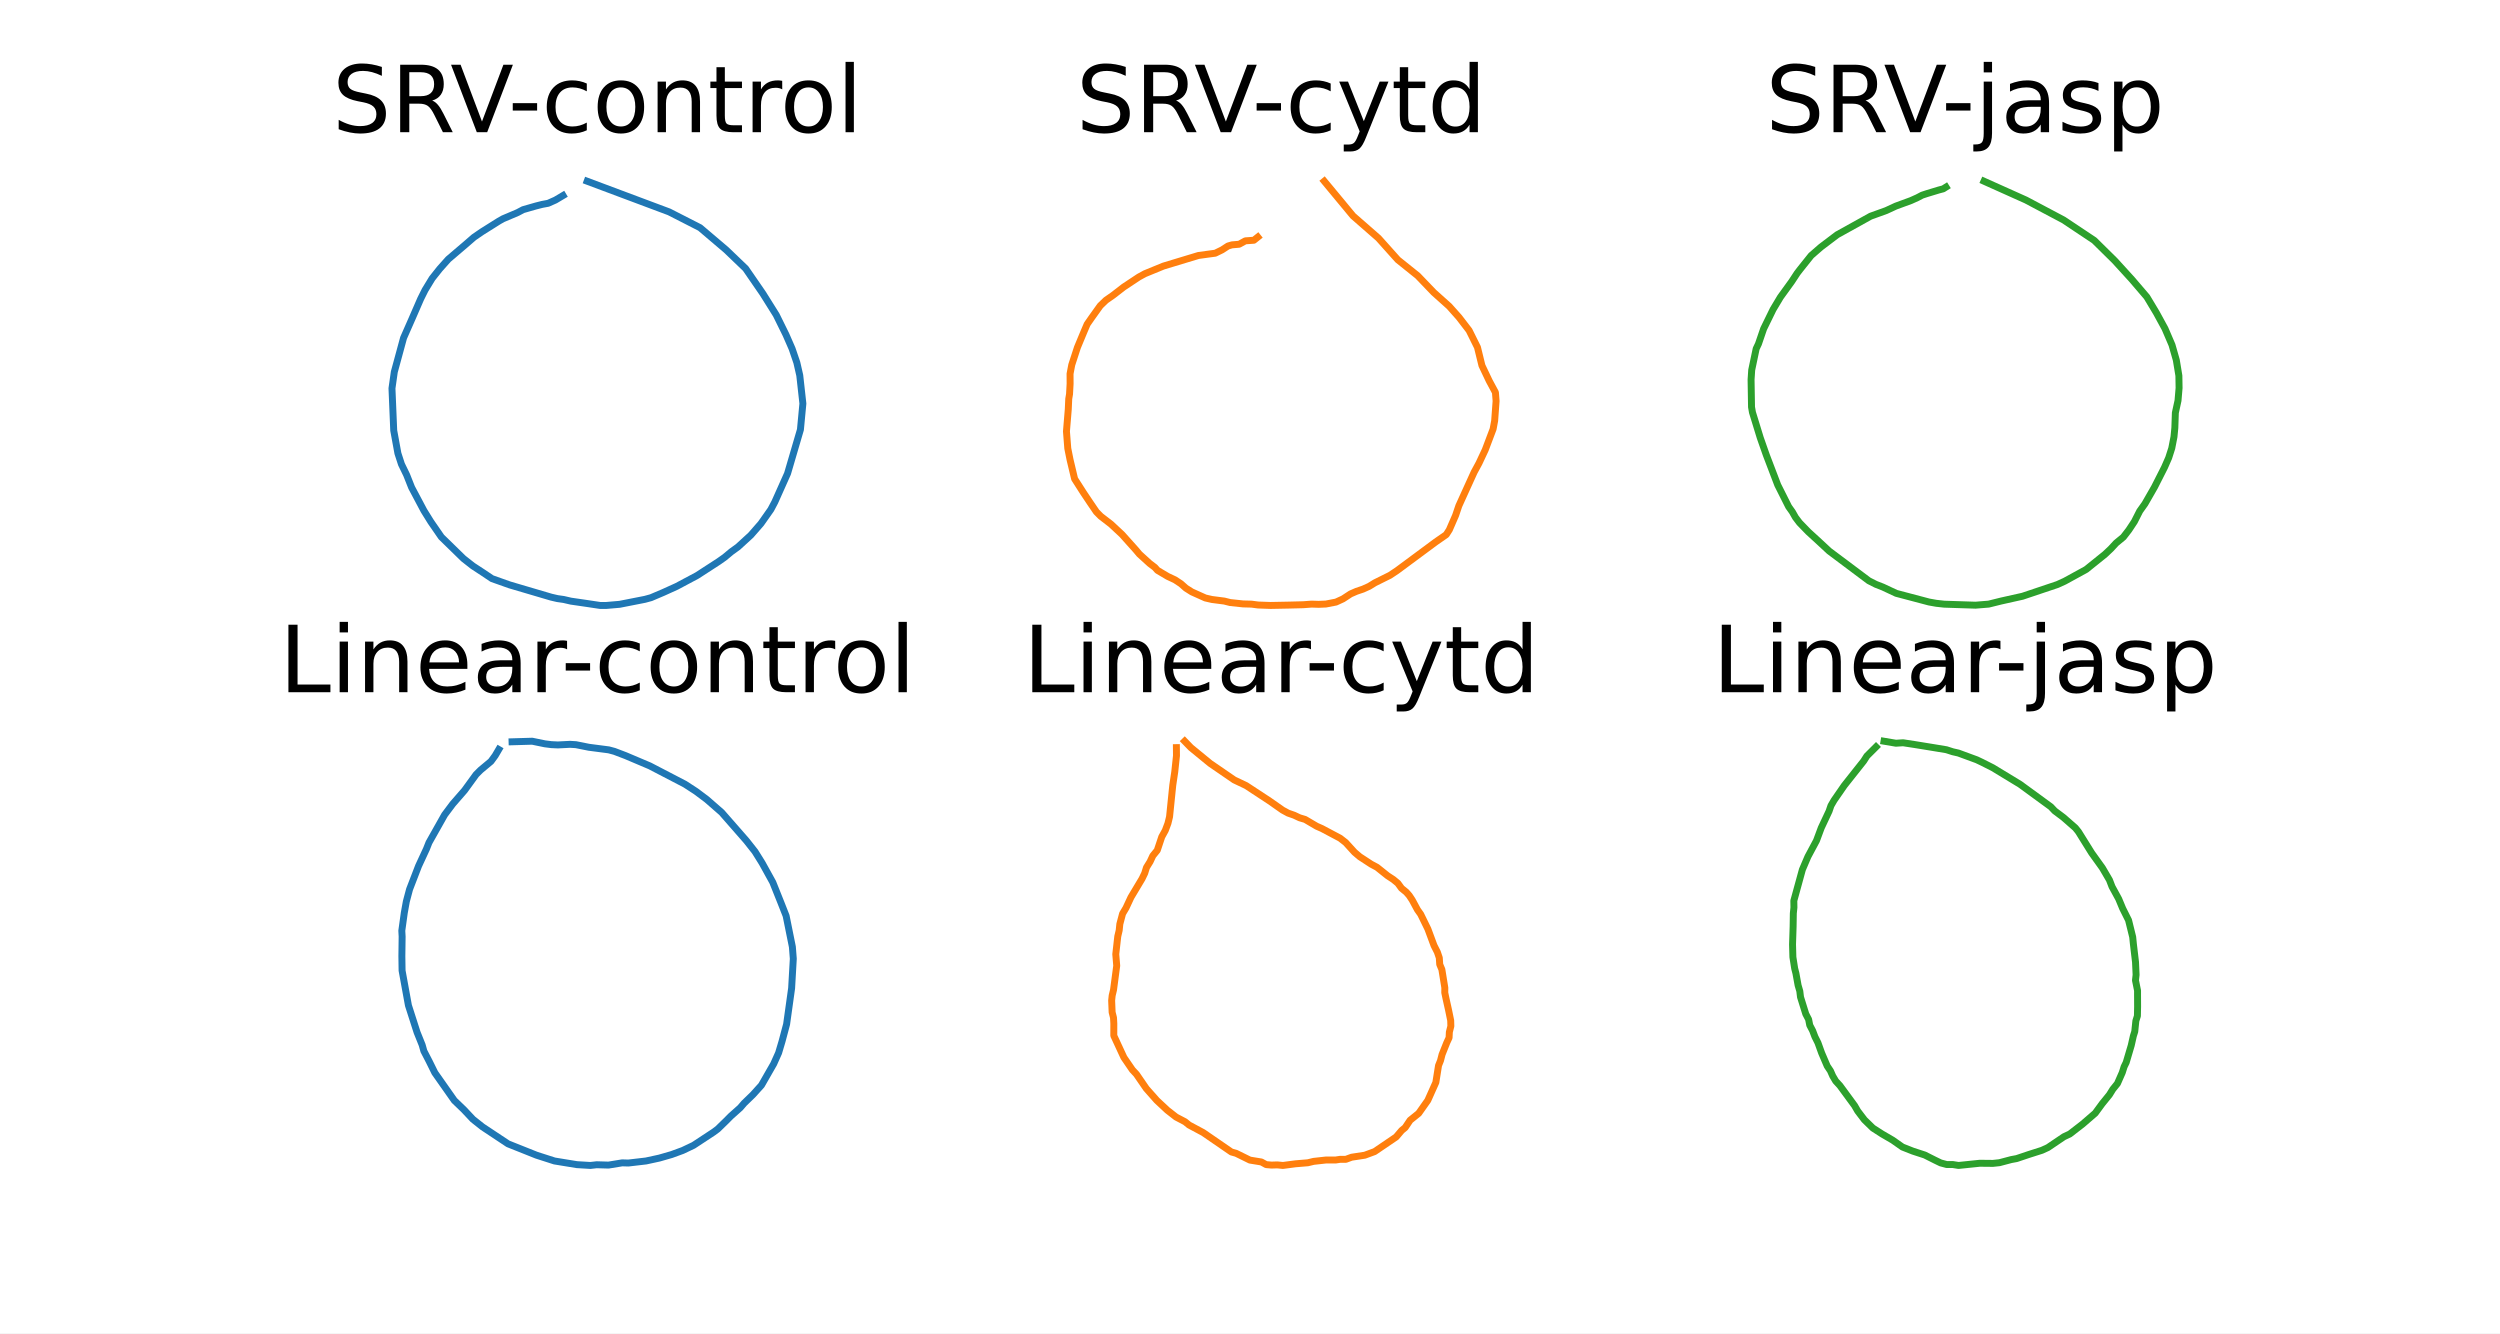
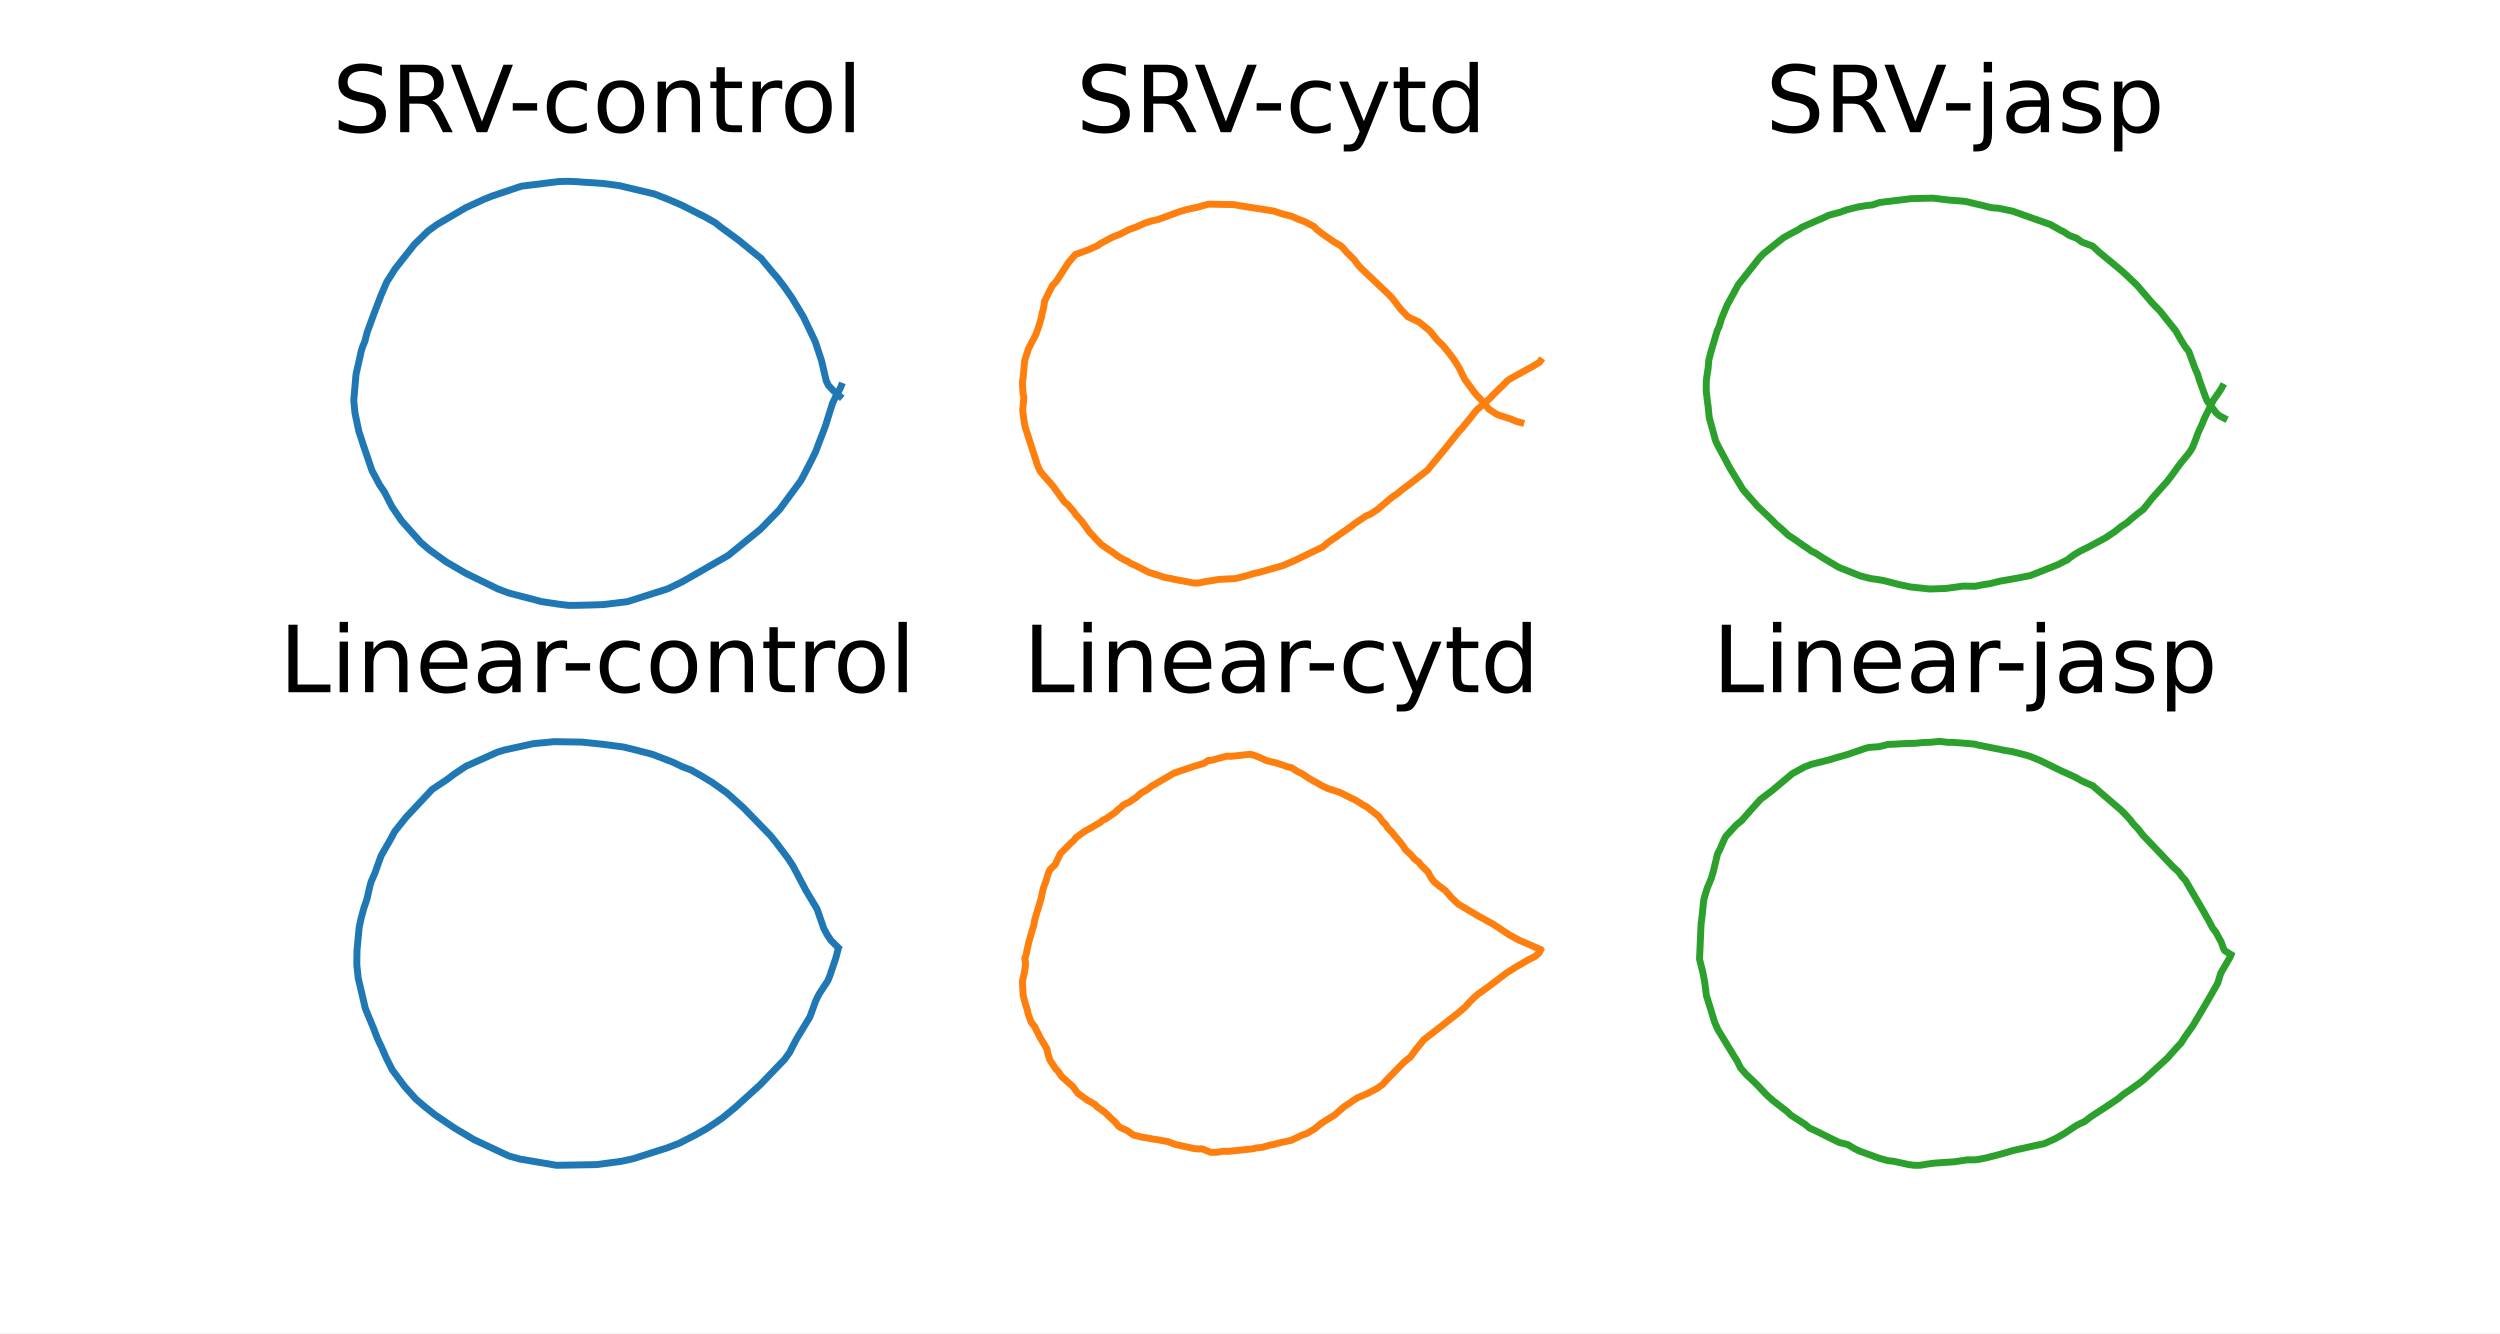
<svg xmlns="http://www.w3.org/2000/svg" xmlns:xlink="http://www.w3.org/1999/xlink" width="540pt" height="288pt" viewBox="0 0 540 288" version="1.1">
  <defs>
    <style type="text/css">*{stroke-linejoin: round; stroke-linecap: butt}</style>
  </defs>
  <g id="figure_1">
    <g id="patch_1">
      <path d="M 0 288  L 540 288  L 540 0  L 0 0  z " style="fill: #ffffff" />
    </g>
    <g id="axes_1">
      <g id="line2d_1">
-         <path d="M 121.616 42.235  L 119.971 43.212  L 118.394 43.912  L 117.104 44.152  L 115.726 44.502  L 112.997 45.286  L 111.819 45.909  L 108.634 47.263  L 107.799 47.735  L 104.069 50.08  L 102.37 51.247  L 100.647 52.74  L 96.834 55.992  L 94.97 58.084  L 93.339 60.14  L 91.817 62.642  L 90.877 64.524  L 89.015 68.803  L 87.166 72.998  L 85.171 80.335  L 84.666 83.884  L 85.044 92.979  L 85.945 97.914  L 86.71 100.264  L 87.839 102.596  L 88.909 105.295  L 91.563 110.293  L 93.059 112.702  L 95.329 115.993  L 100.101 120.646  L 102.122 122.236  L 104.315 123.671  L 106.267 124.982  L 110.085 126.338  L 119.054 128.983  L 120.395 129.294  L 121.75 129.487  L 123.317 129.847  L 126.62 130.328  L 129.602 130.775  L 130.965 130.778  L 133.847 130.531  L 139.301 129.458  L 140.621 129.097  L 143.295 127.959  L 146.159 126.66  L 150.581 124.302  L 155.215 121.298  L 156.5 120.395  L 157.986 119.158  L 159.398 118.139  L 162.177 115.597  L 164.372 113.083  L 166.502 110.057  L 167.354 108.447  L 170.111 102.279  L 172.893 92.795  L 173.423 87.176  L 172.748 81.084  L 172.118 78.329  L 171.098 75.337  L 169.779 72.315  L 167.671 68.031  L 164.777 63.409  L 161.058 58.009  L 156.826 53.95  L 151.211 49.18  L 144.529 45.768  L 126.826 39.142  L 126.826 39.142  " clip-path="url(#pef5cdf2733)" style="fill: none; stroke: #1f77b4; stroke-width: 1.5; stroke-linecap: square" />
+         <path d="M 181.366 85.558  L 179.999 84.378  L 178.932 83.239  L 178.45 82.214  L 178.069 80.581  L 177.446 77.902  L 176.086 73.782  L 173.514 68.4  L 171.143 64.445  L 169.423 61.981  L 168.011 60.108  L 166.912 58.849  L 164.37 55.789  L 163.586 55.183  L 161.383 53.386  L 159.656 51.964  L 155.644 49.029  L 154.565 48.153  L 152.391 46.91  L 147.158 44.277  L 144.246 43.036  L 141.374 41.906  L 133.735 40.088  L 132.456 39.917  L 130.213 39.631  L 128.452 39.5  L 125.959 39.351  L 124.677 39.239  L 122.746 39.165  L 120.727 39.206  L 112.599 40.224  L 106.184 42.384  L 104.373 43.127  L 100.582 44.87  L 94.347 48.532  L 92.45 49.916  L 89.535 52.752  L 85.348 58.063  L 83.535 60.916  L 82.248 63.92  L 80.762 67.804  L 79.286 71.852  L 78.779 73.817  L 78.353 74.815  L 78.039 75.796  L 76.896 80.906  L 76.414 86.475  L 76.671 89.186  L 77.517 93.221  L 77.971 94.554  L 78.405 95.925  L 79.594 99.428  L 80.02 100.678  L 80.376 101.701  L 81.972 104.7  L 83.07 106.329  L 84.656 109.441  L 86.744 112.498  L 89.141 115.195  L 90.023 116.169  L 90.886 117.158  L 92.789 118.788  L 96.452 121.411  L 100.633 123.846  L 107.537 127.211  L 109.856 128.087  L 115.451 129.539  L 116.831 129.924  L 120.624 130.497  L 122.845 130.766  L 124.468 130.754  L 127.639 130.68  L 130.319 130.587  L 135.541 129.954  L 144.226 127.185  L 147.386 125.658  L 157.296 119.975  L 164.258 114.318  L 168.338 110.128  L 172.979 103.83  L 173.809 102.275  L 175.346 99.279  L 176.205 97.512  L 176.666 96.249  L 177.927 92.971  L 178.294 91.992  L 179.798 87.185  L 180.472 85.736  L 181.557 83.747  L 181.688 83.403  L 181.688 83.403  " clip-path="url(#p0c07ac3b1a)" style="fill: none; stroke: #1f77b4; stroke-width: 1.5; stroke-linecap: square" />
      </g>
      <g id="text_1">
        <g transform="translate(71.77849 28.56) scale(0.2 -0.2)">
          <defs>
            <path id="DejaVuSans-53" d="M 3425 4513  L 3425 3897  Q 3066 4069 2747 4153  Q 2428 4238 2131 4238  Q 1616 4238 1336 4038  Q 1056 3838 1056 3469  Q 1056 3159 1242 3001  Q 1428 2844 1947 2747  L 2328 2669  Q 3034 2534 3370 2195  Q 3706 1856 3706 1288  Q 3706 609 3251 259  Q 2797 -91 1919 -91  Q 1588 -91 1214 -16  Q 841 59 441 206  L 441 856  Q 825 641 1194 531  Q 1563 422 1919 422  Q 2459 422 2753 634  Q 3047 847 3047 1241  Q 3047 1584 2836 1778  Q 2625 1972 2144 2069  L 1759 2144  Q 1053 2284 737 2584  Q 422 2884 422 3419  Q 422 4038 858 4394  Q 1294 4750 2059 4750  Q 2388 4750 2728 4690  Q 3069 4631 3425 4513  z " transform="scale(0.015625)" />
            <path id="DejaVuSans-52" d="M 2841 2188  Q 3044 2119 3236 1894  Q 3428 1669 3622 1275  L 4263 0  L 3584 0  L 2988 1197  Q 2756 1666 2539 1819  Q 2322 1972 1947 1972  L 1259 1972  L 1259 0  L 628 0  L 628 4666  L 2053 4666  Q 2853 4666 3247 4331  Q 3641 3997 3641 3322  Q 3641 2881 3436 2590  Q 3231 2300 2841 2188  z M 1259 4147  L 1259 2491  L 2053 2491  Q 2509 2491 2742 2702  Q 2975 2913 2975 3322  Q 2975 3731 2742 3939  Q 2509 4147 2053 4147  L 1259 4147  z " transform="scale(0.015625)" />
            <path id="DejaVuSans-56" d="M 1831 0  L 50 4666  L 709 4666  L 2188 738  L 3669 4666  L 4325 4666  L 2547 0  L 1831 0  z " transform="scale(0.015625)" />
            <path id="DejaVuSans-2d" d="M 313 2009  L 1997 2009  L 1997 1497  L 313 1497  L 313 2009  z " transform="scale(0.015625)" />
            <path id="DejaVuSans-63" d="M 3122 3366  L 3122 2828  Q 2878 2963 2633 3030  Q 2388 3097 2138 3097  Q 1578 3097 1268 2742  Q 959 2388 959 1747  Q 959 1106 1268 751  Q 1578 397 2138 397  Q 2388 397 2633 464  Q 2878 531 3122 666  L 3122 134  Q 2881 22 2623 -34  Q 2366 -91 2075 -91  Q 1284 -91 818 406  Q 353 903 353 1747  Q 353 2603 823 3093  Q 1294 3584 2113 3584  Q 2378 3584 2631 3529  Q 2884 3475 3122 3366  z " transform="scale(0.015625)" />
            <path id="DejaVuSans-6f" d="M 1959 3097  Q 1497 3097 1228 2736  Q 959 2375 959 1747  Q 959 1119 1226 758  Q 1494 397 1959 397  Q 2419 397 2687 759  Q 2956 1122 2956 1747  Q 2956 2369 2687 2733  Q 2419 3097 1959 3097  z M 1959 3584  Q 2709 3584 3137 3096  Q 3566 2609 3566 1747  Q 3566 888 3137 398  Q 2709 -91 1959 -91  Q 1206 -91 779 398  Q 353 888 353 1747  Q 353 2609 779 3096  Q 1206 3584 1959 3584  z " transform="scale(0.015625)" />
            <path id="DejaVuSans-6e" d="M 3513 2113  L 3513 0  L 2938 0  L 2938 2094  Q 2938 2591 2744 2837  Q 2550 3084 2163 3084  Q 1697 3084 1428 2787  Q 1159 2491 1159 1978  L 1159 0  L 581 0  L 581 3500  L 1159 3500  L 1159 2956  Q 1366 3272 1645 3428  Q 1925 3584 2291 3584  Q 2894 3584 3203 3211  Q 3513 2838 3513 2113  z " transform="scale(0.015625)" />
            <path id="DejaVuSans-74" d="M 1172 4494  L 1172 3500  L 2356 3500  L 2356 3053  L 1172 3053  L 1172 1153  Q 1172 725 1289 603  Q 1406 481 1766 481  L 2356 481  L 2356 0  L 1766 0  Q 1100 0 847 248  Q 594 497 594 1153  L 594 3053  L 172 3053  L 172 3500  L 594 3500  L 594 4494  L 1172 4494  z " transform="scale(0.015625)" />
            <path id="DejaVuSans-72" d="M 2631 2963  Q 2534 3019 2420 3045  Q 2306 3072 2169 3072  Q 1681 3072 1420 2755  Q 1159 2438 1159 1844  L 1159 0  L 581 0  L 581 3500  L 1159 3500  L 1159 2956  Q 1341 3275 1631 3429  Q 1922 3584 2338 3584  Q 2397 3584 2469 3576  Q 2541 3569 2628 3553  L 2631 2963  z " transform="scale(0.015625)" />
            <path id="DejaVuSans-6c" d="M 603 4863  L 1178 4863  L 1178 0  L 603 0  L 603 4863  z " transform="scale(0.015625)" />
          </defs>
          <use xlink:href="#DejaVuSans-53" />
          <use xlink:href="#DejaVuSans-52" x="63.477" />
          <use xlink:href="#DejaVuSans-56" x="127.459" />
          <use xlink:href="#DejaVuSans-2d" x="189.992" />
          <use xlink:href="#DejaVuSans-63" x="226.076" />
          <use xlink:href="#DejaVuSans-6f" x="281.057" />
          <use xlink:href="#DejaVuSans-6e" x="342.238" />
          <use xlink:href="#DejaVuSans-74" x="405.617" />
          <use xlink:href="#DejaVuSans-72" x="444.826" />
          <use xlink:href="#DejaVuSans-6f" x="483.689" />
          <use xlink:href="#DejaVuSans-6c" x="544.871" />
        </g>
      </g>
    </g>
    <g id="axes_2">
      <g id="line2d_2">
-         <path d="M 271.687 51.21  L 270.835 51.89  L 269.668 51.975  L 268.998 52.021  L 267.66 52.757  L 266.111 52.888  L 265.246 53.139  L 263.966 53.971  L 262.493 54.692  L 260.577 54.949  L 258.864 55.185  L 251.298 57.475  L 247.281 59.125  L 245.982 59.839  L 242.726 61.995  L 240.402 63.793  L 238.884 64.851  L 237.653 66.038  L 235.816 68.606  L 234.826 70.031  L 234.149 71.616  L 232.725 75.039  L 231.501 78.799  L 231.132 80.739  L 231.143 82.892  L 231.019 85.141  L 230.848 86.147  L 230.748 88.403  L 230.353 93.178  L 230.64 96.852  L 231.13 99.297  L 232.115 103.434  L 234.049 106.458  L 235.462 108.57  L 236.821 110.565  L 237.755 111.51  L 239.972 113.217  L 242.352 115.436  L 245.355 118.788  L 246.106 119.683  L 248.348 121.724  L 249.441 122.549  L 250.017 123.193  L 252.218 124.499  L 253.802 125.244  L 255.082 126.089  L 256.156 127.04  L 257.437 127.853  L 260.356 129.163  L 261.779 129.489  L 264.451 129.832  L 265.716 130.151  L 268.512 130.446  L 270.313 130.493  L 271.759 130.682  L 274.446 130.778  L 278.379 130.7  L 281.49 130.622  L 283.294 130.487  L 284.821 130.536  L 286.395 130.471  L 288.583 130.047  L 290.088 129.354  L 291.725 128.282  L 293.011 127.721  L 294.398 127.253  L 295.737 126.649  L 296.989 125.877  L 300.226 124.269  L 301.751 123.255  L 310.119 117.057  L 312.382 115.484  L 313.054 114.44  L 314.405 111.337  L 315.113 109.246  L 318.414 101.983  L 319.457 100.059  L 320.814 97.165  L 322.51 92.678  L 322.846 90.889  L 323.155 86.627  L 323.012 84.763  L 321.665 82.256  L 320.098 78.956  L 319.135 75.023  L 317.327 71.377  L 315.137 68.529  L 313.012 66.145  L 309.701 63.179  L 306.228 59.562  L 301.931 56.114  L 297.75 51.442  L 292.251 46.635  L 286.041 39.142  L 286.041 39.142  " clip-path="url(#pa7e5493b38)" style="fill: none; stroke: #ff7f0e; stroke-width: 1.5; stroke-linecap: square" />
+         <path d="M 328.502 91.282  L 327.556 91.027  L 326.263 90.487  L 323.944 89.738  L 323.245 89.462  L 321.619 88.394  L 320.06 86.502  L 318.928 85.334  L 318.263 84.477  L 316.415 81.967  L 315.629 80.423  L 315.36 79.798  L 314.639 78.594  L 313.922 77.485  L 312.698 75.883  L 312.187 75.274  L 311.608 74.566  L 310.451 73.451  L 308.818 71.434  L 306.487 69.55  L 305.764 69.221  L 304.101 68.417  L 302.59 66.837  L 300.72 64.399  L 299.622 63.28  L 297.413 61.195  L 296.423 60.24  L 294.273 58.21  L 293.492 57.407  L 292.43 56.018  L 290.874 54.485  L 290.482 54.024  L 289.983 53.446  L 289.64 53.116  L 288.127 52.235  L 285.825 50.644  L 284.466 49.609  L 283.818 48.928  L 281.781 47.864  L 280.392 47.339  L 278.975 46.702  L 276.909 46.182  L 275.167 45.598  L 272.606 45.181  L 271.475 45.022  L 267.37 44.365  L 266.663 44.203  L 261.095 44.093  L 260.586 44.23  L 259.779 44.424  L 258.862 44.711  L 257.477 45.016  L 256.195 45.292  L 254.65 45.762  L 250.101 47.429  L 248.699 47.735  L 247.235 48.209  L 246.044 48.751  L 245.255 49.095  L 243.888 49.576  L 241.815 50.638  L 240.388 51.177  L 239.518 51.634  L 237.632 52.643  L 237.009 53.095  L 234.914 54.017  L 233.729 54.457  L 232.275 54.971  L 230.779 56.715  L 228.471 60.316  L 228.003 60.976  L 227.298 61.7  L 225.619 65.061  L 225.536 65.74  L 225.341 66.849  L 225.089 67.632  L 224.998 68.37  L 224.508 70.07  L 224.219 70.924  L 223.761 72.222  L 222.751 74.188  L 222.192 75.23  L 221.413 77.585  L 221.322 77.982  L 220.98 81.656  L 220.832 82.542  L 220.96 84.921  L 221.154 85.799  L 221.051 87.052  L 220.892 88.623  L 221.231 91.214  L 221.448 92.262  L 221.638 92.866  L 224.067 100.397  L 224.339 101.058  L 224.715 101.85  L 225.328 102.593  L 226.032 103.384  L 227.445 104.979  L 228.054 105.833  L 229.901 108.393  L 230.692 109.05  L 231.968 110.557  L 232.411 111.2  L 233.538 112.438  L 235.371 114.955  L 235.952 115.564  L 236.78 116.487  L 237.927 117.649  L 239.589 118.812  L 240.316 119.256  L 241.254 119.982  L 242.102 120.519  L 242.839 120.915  L 243.492 121.217  L 244.301 121.721  L 245.386 122.213  L 248.198 123.649  L 249.094 123.916  L 251.663 124.747  L 252.91 124.959  L 253.608 125.13  L 257.949 125.945  L 259.111 125.911  L 260.242 125.633  L 261.743 125.416  L 263.112 125.181  L 264.383 125.094  L 266.869 124.972  L 269.207 124.366  L 270.802 123.885  L 271.804 123.675  L 277.08 122.178  L 279.421 121.181  L 285.747 118.128  L 287.03 117.042  L 288.688 115.926  L 289.527 115.322  L 291.162 114.185  L 291.894 113.67  L 292.502 113.166  L 295.06 111.451  L 295.989 111.068  L 297.502 110.083  L 300.203 107.798  L 300.809 107.302  L 301.659 106.753  L 302.812 105.803  L 303.624 105.195  L 305.247 103.971  L 308.321 101.568  L 312.275 96.775  L 315.21 93.089  L 315.752 92.545  L 316.626 91.455  L 317.339 90.605  L 318.916 88.602  L 319.933 87.72  L 321.891 85.975  L 322.411 85.394  L 324.034 83.787  L 324.465 83.406  L 325.526 82.302  L 326.344 81.741  L 329.957 79.743  L 330.768 79.304  L 332.491 78.285  L 332.699 77.995  L 332.699 77.995  " clip-path="url(#p4f1af2216a)" style="fill: none; stroke: #ff7f0e; stroke-width: 1.5; stroke-linecap: square" />
      </g>
      <g id="text_2">
        <g transform="translate(232.4563 28.56) scale(0.2 -0.2)">
          <defs>
            <path id="DejaVuSans-79" d="M 2059 -325  Q 1816 -950 1584 -1140  Q 1353 -1331 966 -1331  L 506 -1331  L 506 -850  L 844 -850  Q 1081 -850 1212 -737  Q 1344 -625 1503 -206  L 1606 56  L 191 3500  L 800 3500  L 1894 763  L 2988 3500  L 3597 3500  L 2059 -325  z " transform="scale(0.015625)" />
            <path id="DejaVuSans-64" d="M 2906 2969  L 2906 4863  L 3481 4863  L 3481 0  L 2906 0  L 2906 525  Q 2725 213 2448 61  Q 2172 -91 1784 -91  Q 1150 -91 751 415  Q 353 922 353 1747  Q 353 2572 751 3078  Q 1150 3584 1784 3584  Q 2172 3584 2448 3432  Q 2725 3281 2906 2969  z M 947 1747  Q 947 1113 1208 752  Q 1469 391 1925 391  Q 2381 391 2643 752  Q 2906 1113 2906 1747  Q 2906 2381 2643 2742  Q 2381 3103 1925 3103  Q 1469 3103 1208 2742  Q 947 2381 947 1747  z " transform="scale(0.015625)" />
          </defs>
          <use xlink:href="#DejaVuSans-53" />
          <use xlink:href="#DejaVuSans-52" x="63.477" />
          <use xlink:href="#DejaVuSans-56" x="127.459" />
          <use xlink:href="#DejaVuSans-2d" x="189.992" />
          <use xlink:href="#DejaVuSans-63" x="226.076" />
          <use xlink:href="#DejaVuSans-79" x="281.057" />
          <use xlink:href="#DejaVuSans-74" x="340.236" />
          <use xlink:href="#DejaVuSans-64" x="379.445" />
        </g>
      </g>
    </g>
    <g id="axes_3">
      <g id="line2d_3">
-         <path d="M 420.339 40.408  L 419.738 40.788  L 418.792 41.037  L 416.215 41.818  L 415.177 42.16  L 414.135 42.706  L 412.759 43.324  L 409.503 44.518  L 407.425 45.481  L 404.046 46.701  L 396.823 50.709  L 393.316 53.367  L 391.215 55.195  L 388.854 58.149  L 388.199 58.999  L 387.033 60.779  L 384.567 64.191  L 382.992 66.825  L 380.944 71.017  L 379.828 74.277  L 379.332 75.327  L 378.367 79.929  L 378.232 82.015  L 378.33 87.923  L 378.529 89.068  L 380.215 94.559  L 381.533 98.311  L 383.993 104.76  L 386.351 109.449  L 387.139 110.552  L 387.816 111.75  L 388.691 112.903  L 390.609 114.884  L 392.666 116.763  L 395.103 119.028  L 403.664 125.441  L 405.19 126.216  L 406.712 126.812  L 409.584 128.16  L 416.666 130.034  L 418.225 130.312  L 419.96 130.503  L 426.717 130.72  L 429.557 130.489  L 432.256 129.82  L 436.867 128.79  L 444.403 126.257  L 445.979 125.539  L 450.608 123.001  L 454.695 119.714  L 455.951 118.527  L 457.084 117.299  L 458.645 116.014  L 459.819 114.497  L 461.02 112.681  L 462.182 110.392  L 463.301 108.822  L 465.369 105.217  L 467.532 100.951  L 468.436 98.888  L 469.103 96.809  L 469.581 94.347  L 469.766 92.412  L 469.877 89.165  L 470.451 86.525  L 470.682 83.799  L 470.639 81.152  L 470.084 77.781  L 469.15 74.508  L 467.638 70.981  L 465.773 67.561  L 463.718 64.135  L 460.479 60.349  L 456.768 56.28  L 452.347 51.922  L 445.717 47.505  L 437.612 43.21  L 428.547 39.142  L 428.547 39.142  " clip-path="url(#p4a4c6122a3)" style="fill: none; stroke: #2ca02c; stroke-width: 1.5; stroke-linecap: square" />
+         <path d="M 480.405 90.33  L 479.489 89.859  L 478.771 89.273  L 476.747 86.616  L 476.38 85.702  L 475.868 84.311  L 475.021 81.963  L 474.662 80.768  L 474.164 79.673  L 472.779 75.901  L 471.93 74.79  L 471.076 73.414  L 469.977 71.478  L 466.551 67.173  L 464.819 65.383  L 461.981 62.057  L 461.487 61.516  L 459.987 60.073  L 459.293 59.4  L 457.828 58.111  L 456.483 56.997  L 453.354 54.411  L 452.024 53.17  L 449.674 52.279  L 448.947 51.721  L 448.55 51.427  L 447.674 51.128  L 446.955 50.842  L 445.806 50.089  L 445.097 49.74  L 443.785 49.001  L 442.813 48.469  L 434.721 45.614  L 431.609 44.965  L 430.404 44.902  L 429.309 44.662  L 428.216 44.367  L 426.602 44.002  L 424.816 43.562  L 423.922 43.436  L 420.911 43.209  L 417.519 42.798  L 412.839 42.906  L 406.062 43.727  L 404.371 44.279  L 403.213 44.39  L 402.421 44.523  L 401.291 44.719  L 398.806 45.339  L 397.606 45.795  L 395.035 46.483  L 394.068 46.948  L 389.156 49.106  L 388.595 49.534  L 386.828 50.459  L 385.191 51.378  L 383.294 52.88  L 380.86 54.838  L 380.029 55.713  L 375.48 61.478  L 373.076 65.873  L 371.8 68.942  L 371.598 69.682  L 371.295 70.627  L 370.926 71.373  L 369.571 75.972  L 369.091 77.806  L 368.972 79.4  L 368.904 79.883  L 368.644 81.51  L 368.553 82.463  L 368.548 84.53  L 368.834 86.913  L 368.957 87.78  L 369.186 90.148  L 370.563 95.192  L 371.189 96.496  L 371.918 97.833  L 373.643 101.09  L 374.213 102.034  L 376.492 105.777  L 379.577 109.293  L 382.881 112.451  L 383.73 113.34  L 384.756 114.186  L 386.227 115.578  L 386.992 116.071  L 387.871 116.662  L 389.527 117.839  L 390.331 118.348  L 391.244 119.029  L 392.089 119.426  L 392.937 119.974  L 393.614 120.425  L 395.247 121.393  L 397.143 122.531  L 401.865 124.413  L 404.06 124.966  L 405.103 125.111  L 406.908 125.41  L 408.164 125.735  L 410.196 126.267  L 411.638 126.553  L 412.621 126.775  L 416.782 127.225  L 420.243 127.112  L 424.041 126.593  L 426.636 126.631  L 428.493 126.268  L 429.698 126.094  L 430.47 125.914  L 432.027 125.525  L 435.11 124.987  L 438.549 124.326  L 444.636 121.908  L 445.63 121.376  L 446.571 120.916  L 447.152 120.438  L 448.074 119.781  L 449.306 119.046  L 451.182 118.12  L 452.087 117.631  L 453.387 116.94  L 454.832 116.154  L 456.146 115.272  L 456.864 114.78  L 458.162 113.738  L 459.367 112.957  L 460.429 112.028  L 461.855 110.86  L 462.919 110.062  L 463.954 108.776  L 464.878 107.602  L 468.114 103.977  L 468.981 102.857  L 469.685 101.892  L 470.589 100.61  L 471.249 99.768  L 471.867 99.013  L 472.67 98.05  L 473.252 97.223  L 473.657 96.499  L 474.365 94.659  L 474.714 93.668  L 475.805 91.27  L 475.991 90.74  L 476.437 89.781  L 477.228 88.214  L 478.1 86.428  L 479.218 84.827  L 479.777 83.99  L 480.001 83.571  L 480.001 83.571  " clip-path="url(#pf8ddb6700c)" style="fill: none; stroke: #2ca02c; stroke-width: 1.5; stroke-linecap: square" />
      </g>
      <g id="text_3">
        <g transform="translate(381.384 28.56) scale(0.2 -0.2)">
          <defs>
            <path id="DejaVuSans-6a" d="M 603 3500  L 1178 3500  L 1178 -63  Q 1178 -731 923 -1031  Q 669 -1331 103 -1331  L -116 -1331  L -116 -844  L 38 -844  Q 366 -844 484 -692  Q 603 -541 603 -63  L 603 3500  z M 603 4863  L 1178 4863  L 1178 4134  L 603 4134  L 603 4863  z " transform="scale(0.015625)" />
            <path id="DejaVuSans-61" d="M 2194 1759  Q 1497 1759 1228 1600  Q 959 1441 959 1056  Q 959 750 1161 570  Q 1363 391 1709 391  Q 2188 391 2477 730  Q 2766 1069 2766 1631  L 2766 1759  L 2194 1759  z M 3341 1997  L 3341 0  L 2766 0  L 2766 531  Q 2569 213 2275 61  Q 1981 -91 1556 -91  Q 1019 -91 701 211  Q 384 513 384 1019  Q 384 1609 779 1909  Q 1175 2209 1959 2209  L 2766 2209  L 2766 2266  Q 2766 2663 2505 2880  Q 2244 3097 1772 3097  Q 1472 3097 1187 3025  Q 903 2953 641 2809  L 641 3341  Q 956 3463 1253 3523  Q 1550 3584 1831 3584  Q 2591 3584 2966 3190  Q 3341 2797 3341 1997  z " transform="scale(0.015625)" />
            <path id="DejaVuSans-73" d="M 2834 3397  L 2834 2853  Q 2591 2978 2328 3040  Q 2066 3103 1784 3103  Q 1356 3103 1142 2972  Q 928 2841 928 2578  Q 928 2378 1081 2264  Q 1234 2150 1697 2047  L 1894 2003  Q 2506 1872 2764 1633  Q 3022 1394 3022 966  Q 3022 478 2636 193  Q 2250 -91 1575 -91  Q 1294 -91 989 -36  Q 684 19 347 128  L 347 722  Q 666 556 975 473  Q 1284 391 1588 391  Q 1994 391 2212 530  Q 2431 669 2431 922  Q 2431 1156 2273 1281  Q 2116 1406 1581 1522  L 1381 1569  Q 847 1681 609 1914  Q 372 2147 372 2553  Q 372 3047 722 3315  Q 1072 3584 1716 3584  Q 2034 3584 2315 3537  Q 2597 3491 2834 3397  z " transform="scale(0.015625)" />
            <path id="DejaVuSans-70" d="M 1159 525  L 1159 -1331  L 581 -1331  L 581 3500  L 1159 3500  L 1159 2969  Q 1341 3281 1617 3432  Q 1894 3584 2278 3584  Q 2916 3584 3314 3078  Q 3713 2572 3713 1747  Q 3713 922 3314 415  Q 2916 -91 2278 -91  Q 1894 -91 1617 61  Q 1341 213 1159 525  z M 3116 1747  Q 3116 2381 2855 2742  Q 2594 3103 2138 3103  Q 1681 3103 1420 2742  Q 1159 2381 1159 1747  Q 1159 1113 1420 752  Q 1681 391 2138 391  Q 2594 391 2855 752  Q 3116 1113 3116 1747  z " transform="scale(0.015625)" />
          </defs>
          <use xlink:href="#DejaVuSans-53" />
          <use xlink:href="#DejaVuSans-52" x="63.477" />
          <use xlink:href="#DejaVuSans-56" x="127.459" />
          <use xlink:href="#DejaVuSans-2d" x="189.992" />
          <use xlink:href="#DejaVuSans-6a" x="226.076" />
          <use xlink:href="#DejaVuSans-61" x="253.859" />
          <use xlink:href="#DejaVuSans-73" x="315.139" />
          <use xlink:href="#DejaVuSans-70" x="367.238" />
        </g>
      </g>
    </g>
    <g id="axes_4">
      <g id="line2d_4">
-         <path d="M 107.736 161.889  L 106.962 163.209  L 106.045 164.461  L 103.816 166.319  L 102.839 167.291  L 100.339 170.732  L 97.79 173.659  L 96.037 176  L 92.657 182.002  L 92.116 183.368  L 90.407 187.058  L 88.463 192.099  L 87.768 194.718  L 87.32 197.213  L 86.79 201.038  L 86.861 202.298  L 86.804 206.541  L 86.85 209.646  L 88.22 217.164  L 90.083 222.972  L 91.185 225.707  L 91.557 227.029  L 92.69 229.219  L 93.923 231.714  L 98.132 237.703  L 100.181 239.672  L 102.151 241.766  L 104.22 243.406  L 109.74 247.071  L 115.879 249.52  L 119.77 250.772  L 124.609 251.563  L 127.527 251.738  L 128.886 251.585  L 131.438 251.659  L 134.397 251.176  L 135.724 251.216  L 139.537 250.771  L 142.401 250.15  L 145.058 249.385  L 147.456 248.506  L 149.793 247.395  L 154.084 244.573  L 155.019 243.883  L 156.834 242.118  L 157.861 241.082  L 159.893 239.27  L 160.727 238.299  L 162.621 236.462  L 164.475 234.408  L 167.113 229.802  L 168.179 227.422  L 168.914 224.952  L 169.905 221.234  L 170.989 213.458  L 171.352 207.09  L 171.153 204.521  L 169.802 197.828  L 168.729 195.099  L 166.92 190.577  L 164.615 186.405  L 163.079 183.943  L 161.237 181.608  L 155.875 175.479  L 152.648 172.664  L 150.328 170.928  L 147.961 169.388  L 140.344 165.428  L 135.109 163.209  L 132.712 162.297  L 131.487 161.969  L 127.2 161.41  L 124.396 160.85  L 123.139 160.774  L 120.5 160.907  L 119.091 160.841  L 117.692 160.664  L 114.958 160.102  L 110.606 160.228  L 110.606 160.228  " clip-path="url(#p0c8e93bd85)" style="fill: none; stroke: #1f77b4; stroke-width: 1.5; stroke-linecap: square" />
+         <path d="M 180.994 204.624  L 179.512 203.158  L 178.758 202.054  L 177.958 200.596  L 176.476 196.335  L 174.11 192.389  L 171.256 186.989  L 170.145 185.307  L 167.582 181.922  L 166.41 180.472  L 160.54 174.426  L 157.02 171.273  L 153.921 169.067  L 151.594 167.645  L 149.312 166.35  L 147.266 165.563  L 145.334 164.636  L 140.9 162.93  L 136.747 161.854  L 134.624 161.344  L 130.196 160.764  L 125.71 160.296  L 119.612 160.197  L 117.902 160.38  L 115.233 160.619  L 113.278 161.06  L 109.007 161.984  L 107.447 162.46  L 100.618 165.523  L 98.066 167.237  L 96.53 168.4  L 93.339 170.516  L 87.7 176.539  L 85.245 179.62  L 84.35 181.306  L 82.333 184.823  L 81.474 187.18  L 81.025 188.487  L 80.176 190.434  L 79.906 191.348  L 79.27 194.179  L 78.586 196.175  L 77.972 198.468  L 77.585 200.28  L 77.118 205.177  L 77.065 208.351  L 77.368 211.234  L 78.898 217.789  L 79.418 219.071  L 80.725 222.208  L 81.502 224.258  L 82.46 226.289  L 83.46 228.588  L 84.763 231.148  L 87.395 234.681  L 89.867 237.44  L 92.026 239.269  L 93.998 240.833  L 98.095 243.61  L 102.322 246.131  L 109.904 249.688  L 112.293 250.357  L 120.216 251.707  L 122.549 251.667  L 128.829 251.554  L 134.117 250.863  L 136.812 250.273  L 142.676 248.388  L 144.049 247.967  L 146.775 246.911  L 150.356 245.074  L 152.59 243.808  L 154.628 242.462  L 156.079 241.45  L 158.778 239.234  L 164.205 234.31  L 166.166 232.269  L 169.427 228.876  L 170.577 227.296  L 171.523 225.413  L 172.13 224.287  L 174.942 219.648  L 176.245 216.068  L 176.913 214.747  L 177.72 213.488  L 178.8 211.857  L 179.266 210.714  L 180.518 207.001  L 181.048 204.984  L 181.048 204.984  " clip-path="url(#p508423466b)" style="fill: none; stroke: #1f77b4; stroke-width: 1.5; stroke-linecap: square" />
      </g>
      <g id="text_4">
        <g transform="translate(60.33631 149.52) scale(0.2 -0.2)">
          <defs>
            <path id="DejaVuSans-4c" d="M 628 4666  L 1259 4666  L 1259 531  L 3531 531  L 3531 0  L 628 0  L 628 4666  z " transform="scale(0.015625)" />
            <path id="DejaVuSans-69" d="M 603 3500  L 1178 3500  L 1178 0  L 603 0  L 603 3500  z M 603 4863  L 1178 4863  L 1178 4134  L 603 4134  L 603 4863  z " transform="scale(0.015625)" />
            <path id="DejaVuSans-65" d="M 3597 1894  L 3597 1613  L 953 1613  Q 991 1019 1311 708  Q 1631 397 2203 397  Q 2534 397 2845 478  Q 3156 559 3463 722  L 3463 178  Q 3153 47 2828 -22  Q 2503 -91 2169 -91  Q 1331 -91 842 396  Q 353 884 353 1716  Q 353 2575 817 3079  Q 1281 3584 2069 3584  Q 2775 3584 3186 3129  Q 3597 2675 3597 1894  z M 3022 2063  Q 3016 2534 2758 2815  Q 2500 3097 2075 3097  Q 1594 3097 1305 2825  Q 1016 2553 972 2059  L 3022 2063  z " transform="scale(0.015625)" />
          </defs>
          <use xlink:href="#DejaVuSans-4c" />
          <use xlink:href="#DejaVuSans-69" x="55.713" />
          <use xlink:href="#DejaVuSans-6e" x="83.496" />
          <use xlink:href="#DejaVuSans-65" x="146.875" />
          <use xlink:href="#DejaVuSans-61" x="208.398" />
          <use xlink:href="#DejaVuSans-72" x="269.678" />
          <use xlink:href="#DejaVuSans-2d" x="304.416" />
          <use xlink:href="#DejaVuSans-63" x="340.5" />
          <use xlink:href="#DejaVuSans-6f" x="395.48" />
          <use xlink:href="#DejaVuSans-6e" x="456.662" />
          <use xlink:href="#DejaVuSans-74" x="520.041" />
          <use xlink:href="#DejaVuSans-72" x="559.25" />
          <use xlink:href="#DejaVuSans-6f" x="598.113" />
          <use xlink:href="#DejaVuSans-6c" x="659.295" />
        </g>
      </g>
    </g>
    <g id="axes_5">
      <g id="line2d_5">
-         <path d="M 254.101 161.489  L 254.119 163.234  L 253.752 166.678  L 253.32 169.594  L 252.621 176.436  L 252.274 177.852  L 251.7 179.379  L 250.937 180.763  L 249.972 183.661  L 249.007 184.853  L 248.419 186.117  L 247.639 187.378  L 247.254 188.62  L 246.677 189.814  L 244.286 193.816  L 243.221 196.102  L 242.478 197.353  L 241.884 199.593  L 241.745 200.957  L 241.437 202.261  L 241.006 206.105  L 241.211 208.595  L 240.52 213.817  L 240.229 215.032  L 240.117 216.102  L 240.219 218.639  L 240.516 219.819  L 240.586 221.091  L 240.581 223.708  L 242.761 228.413  L 244.602 231.099  L 245.475 232.032  L 247.609 235.137  L 249.866 237.683  L 252.143 239.809  L 254.029 241.28  L 255.973 242.301  L 256.834 243  L 259.896 244.64  L 265.98 248.826  L 267.002 249.114  L 269.978 250.58  L 272.46 250.987  L 273.492 251.557  L 274.644 251.658  L 275.893 251.618  L 277.109 251.738  L 279.828 251.38  L 282.491 251.158  L 283.746 250.856  L 286.37 250.565  L 288.501 250.561  L 289.497 250.41  L 290.701 250.417  L 291.95 249.959  L 294.795 249.525  L 296.918 248.742  L 301.572 245.58  L 302.762 244.179  L 303.518 243.557  L 304.581 241.973  L 306.431 240.483  L 308.408 237.677  L 310.142 233.803  L 310.724 230.153  L 311.15 229.085  L 311.486 227.772  L 312.52 225.181  L 313 224.152  L 313.061 222.926  L 313.383 221.646  L 313.349 220.429  L 312.882 218.145  L 312.331 215.672  L 312.069 214.413  L 312.082 213.353  L 311.443 209.413  L 310.98 208.306  L 310.888 206.897  L 310.475 205.67  L 309.743 204.225  L 308.423 200.666  L 306.861 197.473  L 306.174 196.508  L 305.039 194.407  L 304.39 193.425  L 303.746 192.695  L 302.728 191.865  L 301.94 190.786  L 300.953 189.969  L 299.713 189.155  L 297.431 187.332  L 296.185 186.667  L 293.711 185.052  L 292.576 184.086  L 290.664 181.985  L 289.464 181.051  L 285.521 178.958  L 284.403 178.466  L 281.904 176.998  L 280.714 176.642  L 279.537 176.089  L 278.229 175.632  L 277.025 174.976  L 274.239 173.022  L 269.157 169.684  L 266.591 168.466  L 264.123 166.77  L 261.394 164.897  L 257.221 161.478  L 255.892 160.102  L 255.892 160.102  " clip-path="url(#pbcefd0b686)" style="fill: none; stroke: #ff7f0e; stroke-width: 1.5; stroke-linecap: square" />
+         <path d="M 332.546 205.013  L 330.633 204.163  L 329.411 203.633  L 328.296 203.165  L 327.28 202.622  L 326.005 201.932  L 324.773 201.119  L 323.137 200.02  L 322.44 199.573  L 319.405 197.91  L 314.945 195.266  L 313.454 193.821  L 312.184 192.336  L 310.935 191.438  L 309.804 190.506  L 309.133 189.647  L 308.452 188.373  L 306.743 186.663  L 306.491 186.257  L 305.898 185.844  L 305.403 185.396  L 304.855 184.733  L 303.555 183.493  L 303.189 182.906  L 302.387 181.827  L 301.692 181.027  L 301.305 180.587  L 300.615 179.693  L 299.811 178.926  L 299.229 178.013  L 298.652 177.486  L 297.852 176.359  L 295.173 174.239  L 294.352 173.849  L 293.925 173.521  L 292.589 172.717  L 292.028 172.472  L 289.439 171.176  L 286.827 170.325  L 285.582 169.737  L 284.35 169.014  L 283.789 168.741  L 282.523 167.989  L 281.316 167.167  L 280.159 166.585  L 278.991 165.824  L 277.969 165.587  L 277.13 165.267  L 276.138 164.957  L 275.563 164.771  L 273.649 164.316  L 271.838 163.495  L 270.873 163.144  L 270.065 162.919  L 265.891 163.365  L 265.033 163.329  L 264.5 163.456  L 261.612 164.234  L 260.964 164.264  L 260.082 164.874  L 257.935 165.514  L 253.588 166.988  L 249.869 169.163  L 249.451 169.428  L 248.813 169.74  L 248.323 170.146  L 247.742 170.591  L 246.451 171.312  L 245.475 172.196  L 243.814 173.317  L 243.186 173.588  L 242.62 173.891  L 242.008 174.473  L 241.638 174.762  L 240.796 175.547  L 238.776 176.914  L 238.176 177.167  L 237.727 177.581  L 235.622 178.837  L 234.505 179.423  L 232.733 180.677  L 232.444 180.879  L 231.825 181.661  L 231.378 182.02  L 229.047 184.387  L 228.437 185.665  L 227.939 186.717  L 227.467 187.179  L 226.698 187.951  L 226.238 189.231  L 226.072 189.906  L 225.347 191.909  L 225.074 193.106  L 224.901 194.022  L 223.489 198.704  L 223.322 199.735  L 222.246 203.391  L 221.885 205.064  L 221.581 206.427  L 221.356 206.934  L 221.481 207.843  L 221.516 208.517  L 221.207 210.357  L 220.847 211.945  L 220.992 214.962  L 221.273 216.073  L 221.494 216.876  L 221.931 218.279  L 222.106 219.078  L 222.771 220.875  L 223.505 221.745  L 223.771 222.366  L 224.329 223.393  L 224.613 224.039  L 226.142 226.571  L 226.256 227.123  L 226.353 227.672  L 226.834 229.081  L 228.018 230.853  L 228.597 231.464  L 229.292 232.495  L 231.017 234.063  L 231.508 234.494  L 231.853 234.826  L 232.761 236.098  L 234.077 237.052  L 234.831 237.618  L 235.438 237.942  L 236.592 238.611  L 236.89 239.003  L 238.68 240.284  L 239.915 241.496  L 240.744 242.235  L 241.702 243.347  L 242.251 243.666  L 243.435 244.18  L 244.039 244.611  L 244.876 245.209  L 245.586 245.339  L 246.594 245.616  L 247.56 245.763  L 248.056 245.85  L 249.241 246.074  L 250.061 246.188  L 251.56 246.456  L 252.276 246.59  L 253.909 247.212  L 256.733 247.825  L 257.809 248.075  L 258.878 248.188  L 259.579 248.122  L 261.564 248.916  L 263.069 248.867  L 264.06 248.682  L 264.708 248.665  L 265.202 248.708  L 270.698 248.13  L 271.188 247.98  L 272.685 247.82  L 274.371 247.321  L 275.237 247.193  L 276.217 246.893  L 278.954 246.292  L 281.255 245.169  L 282.243 244.858  L 284.013 243.797  L 284.792 243.147  L 285.317 242.699  L 287.534 241.293  L 288.152 240.941  L 290.332 239.036  L 291.471 238.308  L 292.106 237.824  L 292.903 237.336  L 293.299 237.072  L 295.253 236.26  L 297.401 235.135  L 298.761 234.163  L 299.202 233.597  L 300.095 232.669  L 303.217 229.471  L 304.701 228.255  L 305.934 226.554  L 306.763 225.553  L 307.529 224.588  L 310.933 221.961  L 315.021 218.759  L 315.69 218.185  L 316.472 217.505  L 317.374 216.509  L 318.602 215.287  L 319.302 214.697  L 321.569 213.085  L 325.334 210.213  L 326.355 209.563  L 327.209 209.008  L 330.075 207.344  L 331.568 206.589  L 332.382 205.9  L 332.699 205.316  L 332.699 205.316  " clip-path="url(#pe0fe87aef3)" style="fill: none; stroke: #ff7f0e; stroke-width: 1.5; stroke-linecap: square" />
      </g>
      <g id="text_5">
        <g transform="translate(221.0141 149.52) scale(0.2 -0.2)">
          <use xlink:href="#DejaVuSans-4c" />
          <use xlink:href="#DejaVuSans-69" x="55.713" />
          <use xlink:href="#DejaVuSans-6e" x="83.496" />
          <use xlink:href="#DejaVuSans-65" x="146.875" />
          <use xlink:href="#DejaVuSans-61" x="208.398" />
          <use xlink:href="#DejaVuSans-72" x="269.678" />
          <use xlink:href="#DejaVuSans-2d" x="304.416" />
          <use xlink:href="#DejaVuSans-63" x="340.5" />
          <use xlink:href="#DejaVuSans-79" x="395.48" />
          <use xlink:href="#DejaVuSans-74" x="454.66" />
          <use xlink:href="#DejaVuSans-64" x="493.869" />
        </g>
      </g>
    </g>
    <g id="axes_6">
      <g id="line2d_6">
-         <path d="M 405.22 161.334  L 403.248 163.3  L 402.556 164.384  L 398.381 169.653  L 396.158 172.865  L 395.487 174.023  L 395.076 175.222  L 393.392 178.808  L 392.363 181.572  L 390.506 185.046  L 389.312 187.84  L 387.467 194.56  L 387.49 196.012  L 387.359 197.275  L 387.313 200.138  L 387.189 203.983  L 387.264 206.733  L 387.648 209.182  L 387.918 210.241  L 388.388 212.824  L 388.756 214.086  L 388.91 215.365  L 390.047 219.015  L 390.66 220.191  L 390.906 221.443  L 391.53 222.634  L 392.024 223.937  L 392.675 225.242  L 393.472 227.447  L 394.678 230.263  L 395.379 231.309  L 395.863 232.409  L 396.517 233.51  L 397.417 234.489  L 400.584 238.804  L 401.262 239.977  L 402.701 241.869  L 404.533 243.656  L 406.508 244.927  L 408.824 246.278  L 410.928 247.756  L 413.191 248.65  L 415.74 249.48  L 417.958 250.595  L 419.183 251.189  L 420.489 251.538  L 421.772 251.535  L 423.051 251.738  L 427.637 251.264  L 430.469 251.292  L 431.885 251.141  L 434.424 250.47  L 435.595 250.253  L 438.161 249.39  L 441.058 248.465  L 442.342 247.876  L 445.813 245.533  L 447.071 244.942  L 449.831 242.81  L 452.571 240.444  L 454.076 238.39  L 455.634 236.466  L 456.356 235.299  L 457.366 234.044  L 458.411 231.669  L 458.805 230.42  L 459.259 229.485  L 460.348 225.802  L 460.809 223.76  L 461.107 222.824  L 461.344 220.513  L 461.68 219.447  L 461.723 217.417  L 461.711 215.053  L 461.71 213.966  L 461.265 211.755  L 461.395 210.57  L 461.273 207.825  L 460.804 203.827  L 460.662 202.4  L 459.765 198.764  L 458.501 196.238  L 457.639 194.167  L 456.197 191.524  L 455.647 190.091  L 454.112 187.463  L 451.803 184.243  L 448.944 179.653  L 448.284 178.83  L 445.696 176.565  L 443.819 175.153  L 442.982 174.269  L 436.333 169.413  L 430.444 165.834  L 428.168 164.682  L 426.978 164.116  L 423.011 162.657  L 421.797 162.381  L 420.436 161.945  L 417.447 161.449  L 413.507 160.809  L 411.062 160.437  L 409.521 160.537  L 406.948 160.102  L 406.948 160.102  " clip-path="url(#p58ceb68297)" style="fill: none; stroke: #2ca02c; stroke-width: 1.5; stroke-linecap: square" />
+         <path d="M 481.775 206.114  L 480.529 205.344  L 480.219 204.75  L 479.794 203.504  L 478.6 201.312  L 477.905 200.425  L 477.321 199.292  L 476.102 197.094  L 475.374 195.855  L 472.036 190.126  L 471.332 189.371  L 470.552 188.296  L 469.472 187.337  L 464.384 181.979  L 462.982 180.522  L 461.792 179.016  L 460.972 178.17  L 460.123 177.075  L 459.226 176.083  L 458.184 175.019  L 452.596 170.219  L 452.11 169.757  L 450.686 169.14  L 449.836 168.766  L 448.175 167.837  L 445.249 166.513  L 440.681 164.274  L 438.623 163.427  L 437.34 163.033  L 434.78 162.382  L 432.728 162.026  L 430.938 161.664  L 427.258 160.934  L 426.439 160.716  L 421.653 160.332  L 420.886 160.363  L 418.917 160.135  L 417.082 160.327  L 415.249 160.393  L 413.625 160.562  L 411.364 160.608  L 409.35 160.739  L 407.853 160.788  L 405.873 161.286  L 404.806 161.357  L 403.693 161.441  L 402.882 161.653  L 399.095 162.958  L 396.471 163.707  L 394.965 164.169  L 391.199 165.11  L 389.797 165.655  L 387.171 167.081  L 382.636 170.883  L 380.265 172.661  L 378.268 174.882  L 376.203 177.236  L 374.942 178.284  L 372.752 180.682  L 372.24 181.733  L 371.561 183.342  L 370.994 184.417  L 370.083 188.218  L 369.634 189.73  L 368.756 191.847  L 368.061 194.153  L 367.951 194.878  L 367.68 197.624  L 367.452 199.354  L 367.381 200.679  L 367.295 202.694  L 367.099 207.182  L 367.619 209.249  L 367.901 210.437  L 368.229 212.264  L 368.577 215.011  L 369.522 218.054  L 370.101 219.958  L 370.365 220.796  L 371.095 222.457  L 374.73 228.407  L 375.194 229.127  L 375.983 230.716  L 377.223 232.115  L 378.668 233.482  L 379.492 234.277  L 381.256 236.149  L 381.982 236.86  L 383.089 237.833  L 386.007 240.086  L 386.819 240.873  L 389.892 242.847  L 390.866 243.668  L 391.882 244.112  L 394.333 245.33  L 397.258 246.775  L 398.477 247.065  L 399.136 247.231  L 399.938 247.725  L 400.655 248.154  L 401.715 248.653  L 403.354 249.249  L 405.854 250.162  L 407.757 250.701  L 409.043 250.838  L 412.398 251.574  L 413.677 251.717  L 414.849 251.69  L 416.272 251.439  L 418.002 251.22  L 422.096 250.949  L 424.973 250.522  L 425.911 250.534  L 426.955 250.505  L 428.941 250.121  L 431.783 249.395  L 434.982 248.473  L 439.952 247.369  L 441.49 247.052  L 443.852 245.998  L 445.896 244.843  L 448.361 243.196  L 449.174 242.762  L 450.222 242.294  L 451.609 241.221  L 454.93 239.057  L 457.565 237.291  L 458.652 236.37  L 459.994 235.478  L 461.321 234.519  L 462.206 233.886  L 463.121 233.169  L 468.111 228.591  L 470.384 226.052  L 471.107 225.296  L 472.005 223.884  L 473.616 221.633  L 475.599 218.306  L 477.422 215.192  L 479.006 212.386  L 479.696 210.184  L 481.611 206.891  L 481.845 206.366  L 481.845 206.366  " clip-path="url(#pef1599c44d)" style="fill: none; stroke: #2ca02c; stroke-width: 1.5; stroke-linecap: square" />
      </g>
      <g id="text_6">
        <g transform="translate(369.9418 149.52) scale(0.2 -0.2)">
          <use xlink:href="#DejaVuSans-4c" />
          <use xlink:href="#DejaVuSans-69" x="55.713" />
          <use xlink:href="#DejaVuSans-6e" x="83.496" />
          <use xlink:href="#DejaVuSans-65" x="146.875" />
          <use xlink:href="#DejaVuSans-61" x="208.398" />
          <use xlink:href="#DejaVuSans-72" x="269.678" />
          <use xlink:href="#DejaVuSans-2d" x="304.416" />
          <use xlink:href="#DejaVuSans-6a" x="340.5" />
          <use xlink:href="#DejaVuSans-61" x="368.283" />
          <use xlink:href="#DejaVuSans-73" x="429.562" />
          <use xlink:href="#DejaVuSans-70" x="481.662" />
        </g>
      </g>
    </g>
  </g>
  <defs>
-     <clipPath id="pef5cdf2733">
+     <clipPath id="p0c07ac3b1a">
      <rect x="67.5" y="34.56" width="123.088" height="100.8" />
    </clipPath>
-     <clipPath id="pa7e5493b38">
+     <clipPath id="p4f1af2216a">
      <rect x="215.206" y="34.56" width="123.088" height="100.8" />
    </clipPath>
-     <clipPath id="p4a4c6122a3">
+     <clipPath id="pf8ddb6700c">
      <rect x="362.912" y="34.56" width="123.088" height="100.8" />
    </clipPath>
-     <clipPath id="p0c8e93bd85">
+     <clipPath id="p508423466b">
      <rect x="67.5" y="155.52" width="123.088" height="100.8" />
    </clipPath>
-     <clipPath id="pbcefd0b686">
+     <clipPath id="pe0fe87aef3">
      <rect x="215.206" y="155.52" width="123.088" height="100.8" />
    </clipPath>
-     <clipPath id="p58ceb68297">
+     <clipPath id="pef1599c44d">
      <rect x="362.912" y="155.52" width="123.088" height="100.8" />
    </clipPath>
  </defs>
</svg>
